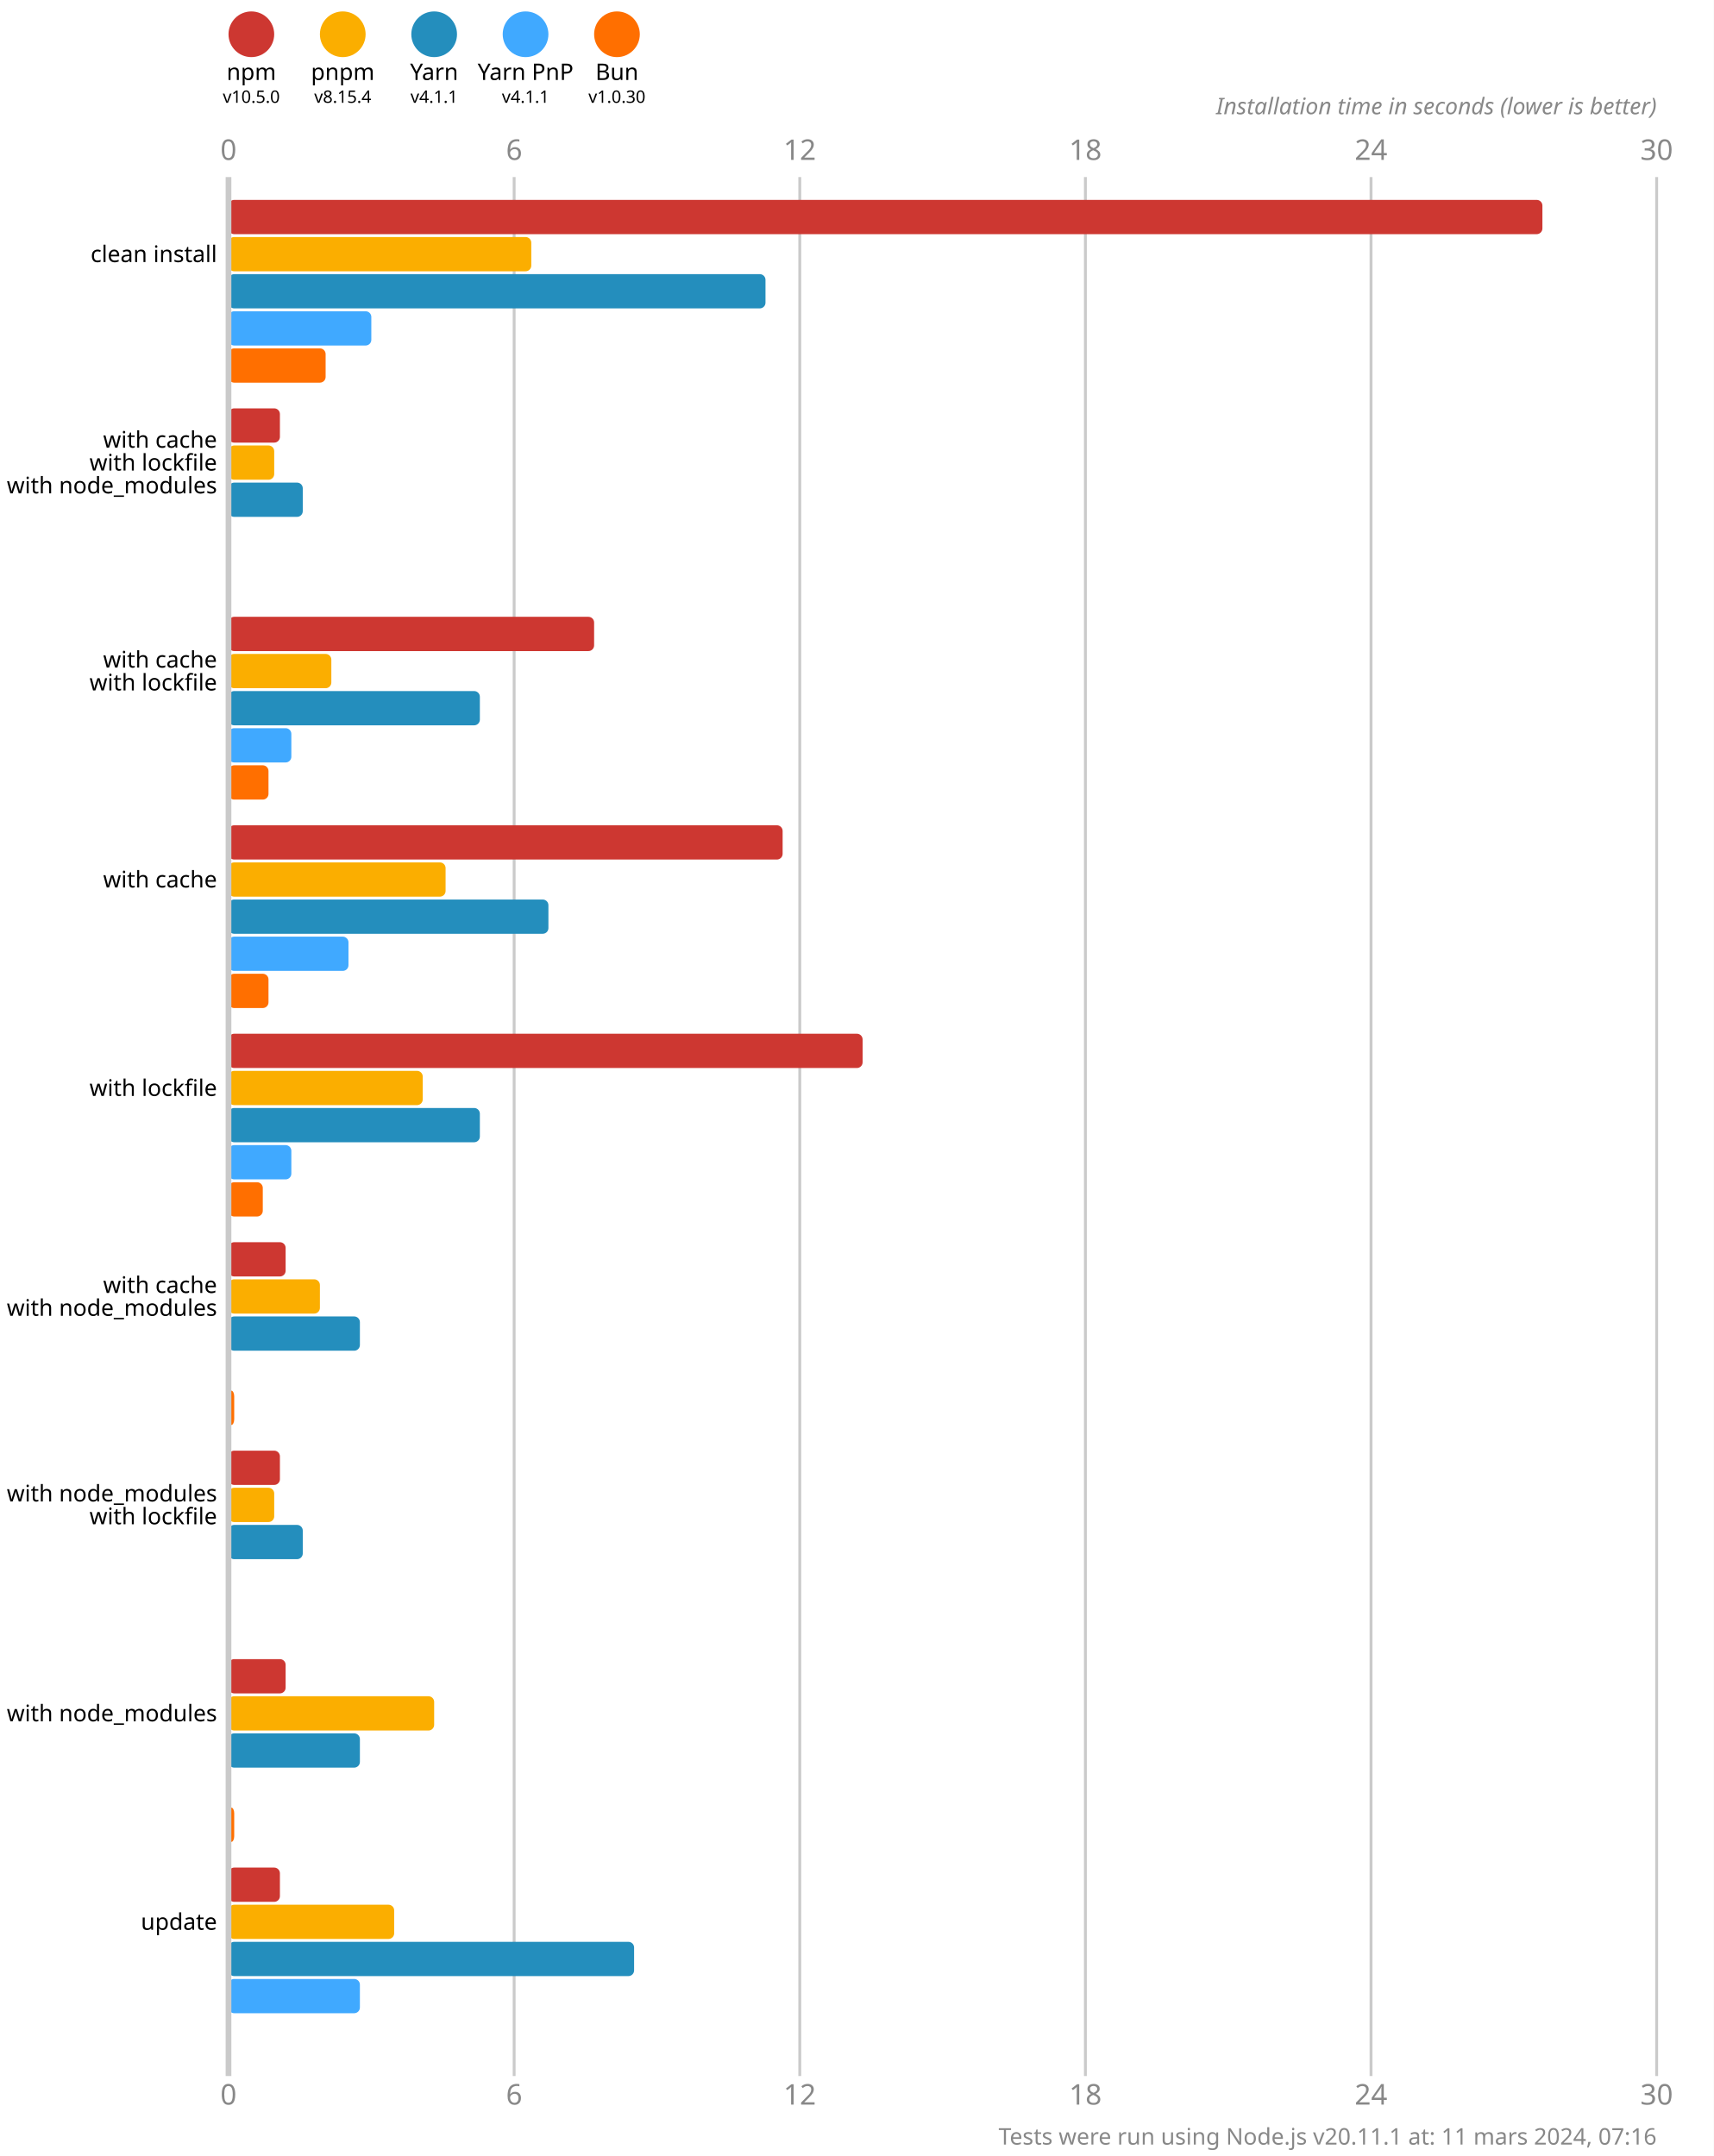
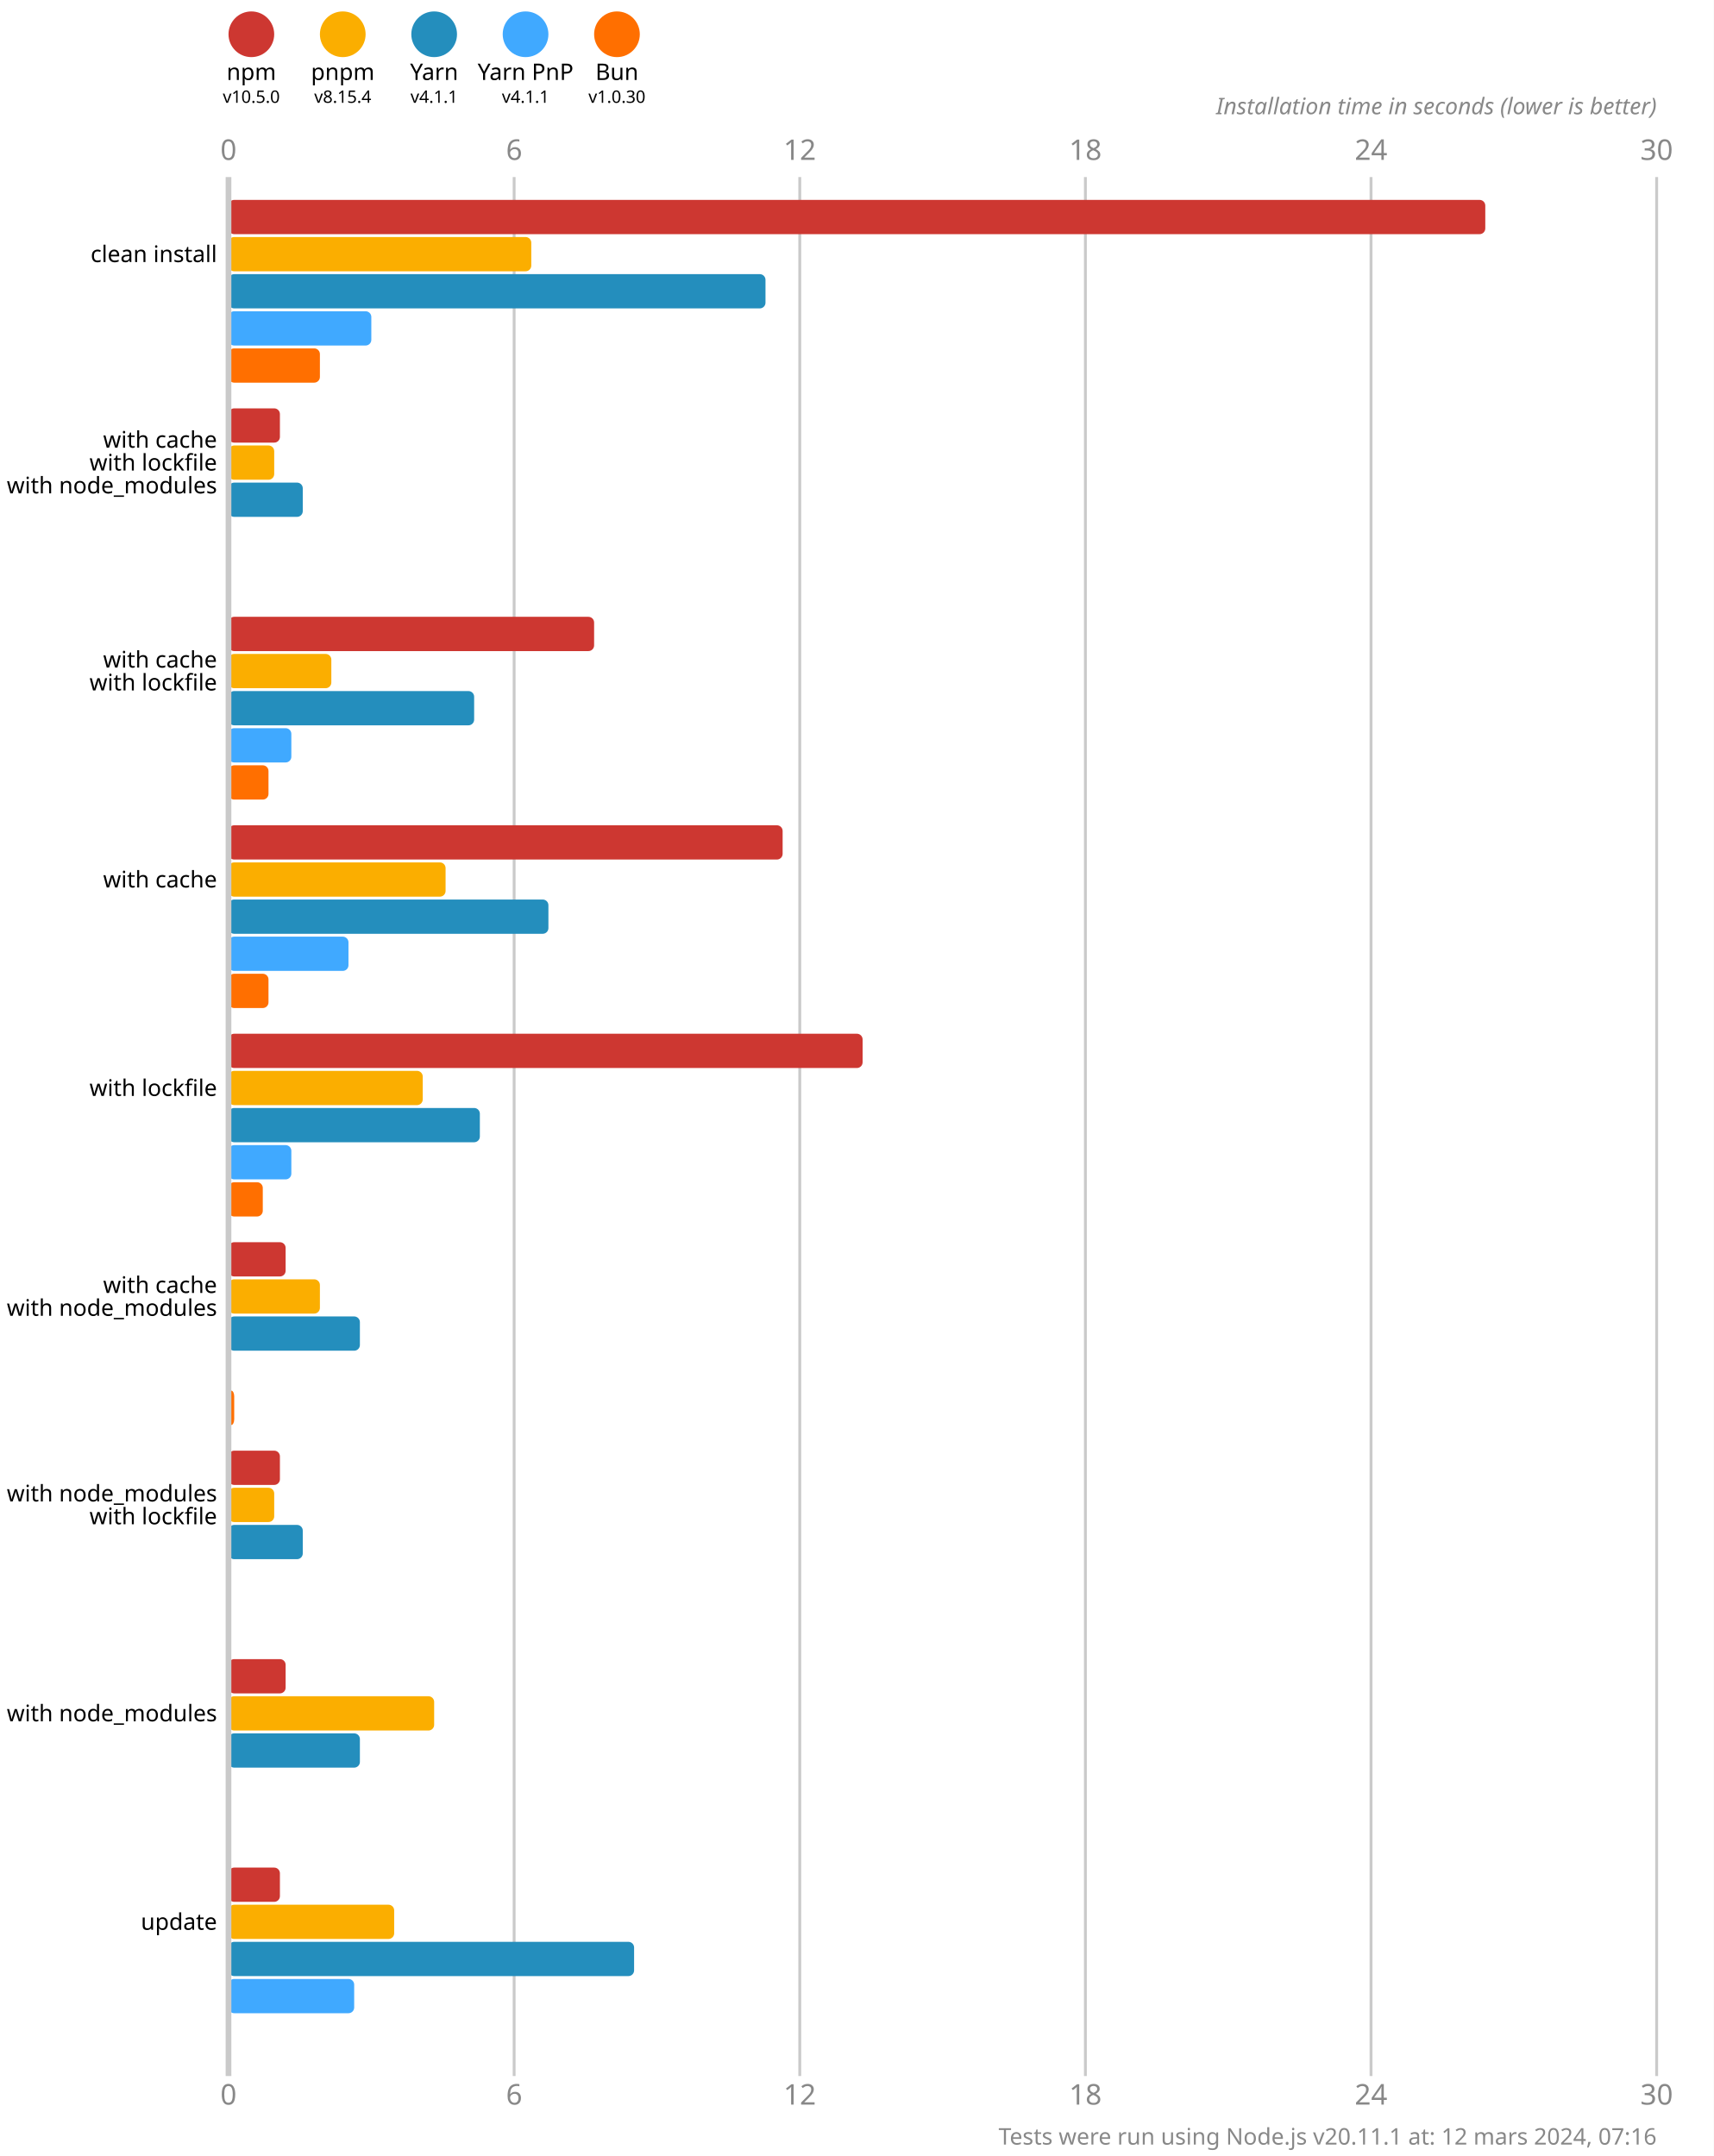
<svg xmlns="http://www.w3.org/2000/svg" version="1.1" viewBox="0 0 300 377.5">
  <style>
    .font { font-family: sans-serif; }
    .s3 { font-size: 3px; }
    .s4 { font-size: 4px; }
    .s5 { font-size: 5px; }
    .line { stroke: #cacaca; }
    .width { stroke-width: 0.5; }
    .text { fill: #888; }
  </style>
  <rect x="0" y="0" width="300" height="377.5" fill="#fff" />
  <circle cx="44" cy="6" r="4" fill="#cd3731" />
  <text x="44" y="14" class="font s4" text-anchor="middle">npm</text>
  <text x="44" y="18" class="font s3" text-anchor="middle">v10.5.0</text>
  <circle cx="60" cy="6" r="4" fill="#fbae00" />
  <text x="60" y="14" class="font s4" text-anchor="middle">pnpm</text>
  <text x="60" y="18" class="font s3" text-anchor="middle">v8.15.4</text>
  <circle cx="76" cy="6" r="4" fill="#248ebd" />
  <text x="76" y="14" class="font s4" text-anchor="middle">Yarn</text>
  <text x="76" y="18" class="font s3" text-anchor="middle">v4.1.1</text>
  <circle cx="92" cy="6" r="4" fill="#40a9ff" />
  <text x="92" y="14" class="font s4" text-anchor="middle">Yarn PnP</text>
  <text x="92" y="18" class="font s3" text-anchor="middle">v4.1.1</text>
  <circle cx="108" cy="6" r="4" fill="#ff6f00" />
  <text x="108" y="14" class="font s4" text-anchor="middle">Bun</text>
  <text x="108" y="18" class="font s3" text-anchor="middle">v1.0.30</text>
  <text x="40" y="28" class="font s5 text" text-anchor="middle">0</text>
  <text x="40" y="368.5" class="font s5 text" text-anchor="middle">0</text>
  <line x1="90" y1="31" x2="90" y2="363.5" class="line width" />
  <text x="90" y="28" class="font s5 text" text-anchor="middle">6</text>
  <text x="90" y="368.5" class="font s5 text" text-anchor="middle">6</text>
  <line x1="140" y1="31" x2="140" y2="363.5" class="line width" />
  <text x="140" y="28" class="font s5 text" text-anchor="middle">12</text>
  <text x="140" y="368.5" class="font s5 text" text-anchor="middle">12</text>
  <line x1="190" y1="31" x2="190" y2="363.5" class="line width" />
  <text x="190" y="28" class="font s5 text" text-anchor="middle">18</text>
  <text x="190" y="368.5" class="font s5 text" text-anchor="middle">18</text>
  <line x1="240" y1="31" x2="240" y2="363.5" class="line width" />
  <text x="240" y="28" class="font s5 text" text-anchor="middle">24</text>
  <text x="240" y="368.5" class="font s5 text" text-anchor="middle">24</text>
  <line x1="290" y1="31" x2="290" y2="363.5" class="line width" />
  <text x="290" y="28" class="font s5 text" text-anchor="middle">30</text>
  <text x="290" y="368.5" class="font s5 text" text-anchor="middle">30</text>
  <text x="290" y="20" class="font s4 text" font-style="italic" text-anchor="end">Installation time in seconds (lower is better)</text>
-   <rect x="40" y="35" width="230" height="6" fill="#cd3731" rx="1" ry="1" />
+   <rect x="40" y="35" width="220" height="6" fill="#cd3731" rx="1" ry="1" />
  <rect x="40" y="41.5" width="53" height="6" fill="#fbae00" rx="1" ry="1" />
  <rect x="40" y="48" width="94" height="6" fill="#248ebd" rx="1" ry="1" />
  <rect x="40" y="54.5" width="25" height="6" fill="#40a9ff" rx="1" ry="1" />
-   <rect x="40" y="61" width="17" height="6" fill="#ff6f00" rx="1" ry="1" />
+   <rect x="40" y="61" width="16" height="6" fill="#ff6f00" rx="1" ry="1" />
  <rect x="40" y="71.5" width="9" height="6" fill="#cd3731" rx="1" ry="1" />
  <rect x="40" y="78" width="8" height="6" fill="#fbae00" rx="1" ry="1" />
  <rect x="40" y="84.5" width="13" height="6" fill="#248ebd" rx="1" ry="1" />
  <rect x="40" y="91" width="0" height="6" fill="#40a9ff" rx="1" ry="1" />
  <rect x="40" y="97.5" width="0" height="6" fill="#ff6f00" rx="1" ry="1" />
  <rect x="40" y="108" width="64" height="6" fill="#cd3731" rx="1" ry="1" />
  <rect x="40" y="114.5" width="18" height="6" fill="#fbae00" rx="1" ry="1" />
-   <rect x="40" y="121" width="44" height="6" fill="#248ebd" rx="1" ry="1" />
+   <rect x="40" y="121" width="43" height="6" fill="#248ebd" rx="1" ry="1" />
  <rect x="40" y="127.5" width="11" height="6" fill="#40a9ff" rx="1" ry="1" />
  <rect x="40" y="134" width="7" height="6" fill="#ff6f00" rx="1" ry="1" />
  <rect x="40" y="144.5" width="97" height="6" fill="#cd3731" rx="1" ry="1" />
  <rect x="40" y="151" width="38" height="6" fill="#fbae00" rx="1" ry="1" />
  <rect x="40" y="157.5" width="56" height="6" fill="#248ebd" rx="1" ry="1" />
  <rect x="40" y="164" width="21" height="6" fill="#40a9ff" rx="1" ry="1" />
  <rect x="40" y="170.5" width="7" height="6" fill="#ff6f00" rx="1" ry="1" />
  <rect x="40" y="181" width="111" height="6" fill="#cd3731" rx="1" ry="1" />
  <rect x="40" y="187.5" width="34" height="6" fill="#fbae00" rx="1" ry="1" />
  <rect x="40" y="194" width="44" height="6" fill="#248ebd" rx="1" ry="1" />
  <rect x="40" y="200.5" width="11" height="6" fill="#40a9ff" rx="1" ry="1" />
  <rect x="40" y="207" width="6" height="6" fill="#ff6f00" rx="1" ry="1" />
  <rect x="40" y="217.5" width="10" height="6" fill="#cd3731" rx="1" ry="1" />
  <rect x="40" y="224" width="16" height="6" fill="#fbae00" rx="1" ry="1" />
  <rect x="40" y="230.5" width="23" height="6" fill="#248ebd" rx="1" ry="1" />
  <rect x="40" y="237" width="0" height="6" fill="#40a9ff" rx="1" ry="1" />
  <rect x="40" y="243.5" width="1" height="6" fill="#ff6f00" rx="1" ry="1" />
  <rect x="40" y="254" width="9" height="6" fill="#cd3731" rx="1" ry="1" />
  <rect x="40" y="260.5" width="8" height="6" fill="#fbae00" rx="1" ry="1" />
  <rect x="40" y="267" width="13" height="6" fill="#248ebd" rx="1" ry="1" />
  <rect x="40" y="273.5" width="0" height="6" fill="#40a9ff" rx="1" ry="1" />
  <rect x="40" y="280" width="0" height="6" fill="#ff6f00" rx="1" ry="1" />
  <rect x="40" y="290.5" width="10" height="6" fill="#cd3731" rx="1" ry="1" />
  <rect x="40" y="297" width="36" height="6" fill="#fbae00" rx="1" ry="1" />
  <rect x="40" y="303.5" width="23" height="6" fill="#248ebd" rx="1" ry="1" />
  <rect x="40" y="310" width="0" height="6" fill="#40a9ff" rx="1" ry="1" />
-   <rect x="40" y="316.5" width="1" height="6" fill="#ff6f00" rx="1" ry="1" />
+   <rect x="40" y="316.5" width="0" height="6" fill="#ff6f00" rx="1" ry="1" />
  <rect x="40" y="327" width="9" height="6" fill="#cd3731" rx="1" ry="1" />
  <rect x="40" y="333.5" width="29" height="6" fill="#fbae00" rx="1" ry="1" />
  <rect x="40" y="340" width="71" height="6" fill="#248ebd" rx="1" ry="1" />
-   <rect x="40" y="346.5" width="23" height="6" fill="#40a9ff" rx="1" ry="1" />
+   <rect x="40" y="346.5" width="22" height="6" fill="#40a9ff" rx="1" ry="1" />
  <rect x="40" y="353" width="0" height="6" fill="#ff6f00" rx="1" ry="1" />
  <line x1="40" y1="31" x2="40" y2="363.5" class="line" />
  <text x="38" y="44.5" class="font s4" dominant-baseline="middle" text-anchor="end">clean install</text>
  <text x="38" y="77" class="font s4" dominant-baseline="middle" text-anchor="end">with cache</text>
  <text x="38" y="81" class="font s4" dominant-baseline="middle" text-anchor="end">with lockfile</text>
  <text x="38" y="85" class="font s4" dominant-baseline="middle" text-anchor="end">with node_modules</text>
  <text x="38" y="115.5" class="font s4" dominant-baseline="middle" text-anchor="end">with cache</text>
  <text x="38" y="119.5" class="font s4" dominant-baseline="middle" text-anchor="end">with lockfile</text>
  <text x="38" y="154" class="font s4" dominant-baseline="middle" text-anchor="end">with cache</text>
  <text x="38" y="190.5" class="font s4" dominant-baseline="middle" text-anchor="end">with lockfile</text>
  <text x="38" y="225" class="font s4" dominant-baseline="middle" text-anchor="end">with cache</text>
  <text x="38" y="229" class="font s4" dominant-baseline="middle" text-anchor="end">with node_modules</text>
  <text x="38" y="261.5" class="font s4" dominant-baseline="middle" text-anchor="end">with node_modules</text>
  <text x="38" y="265.5" class="font s4" dominant-baseline="middle" text-anchor="end">with lockfile</text>
  <text x="38" y="300" class="font s4" dominant-baseline="middle" text-anchor="end">with node_modules</text>
  <text x="38" y="336.5" class="font s4" dominant-baseline="middle" text-anchor="end">update</text>
-   <text x="290" y="375.5" class="font s4 text" text-anchor="end">Tests were run using Node.js v20.11.1 at: 11 mars 2024, 07:16</text>
+   <text x="290" y="375.5" class="font s4 text" text-anchor="end">Tests were run using Node.js v20.11.1 at: 12 mars 2024, 07:16</text>
</svg>
